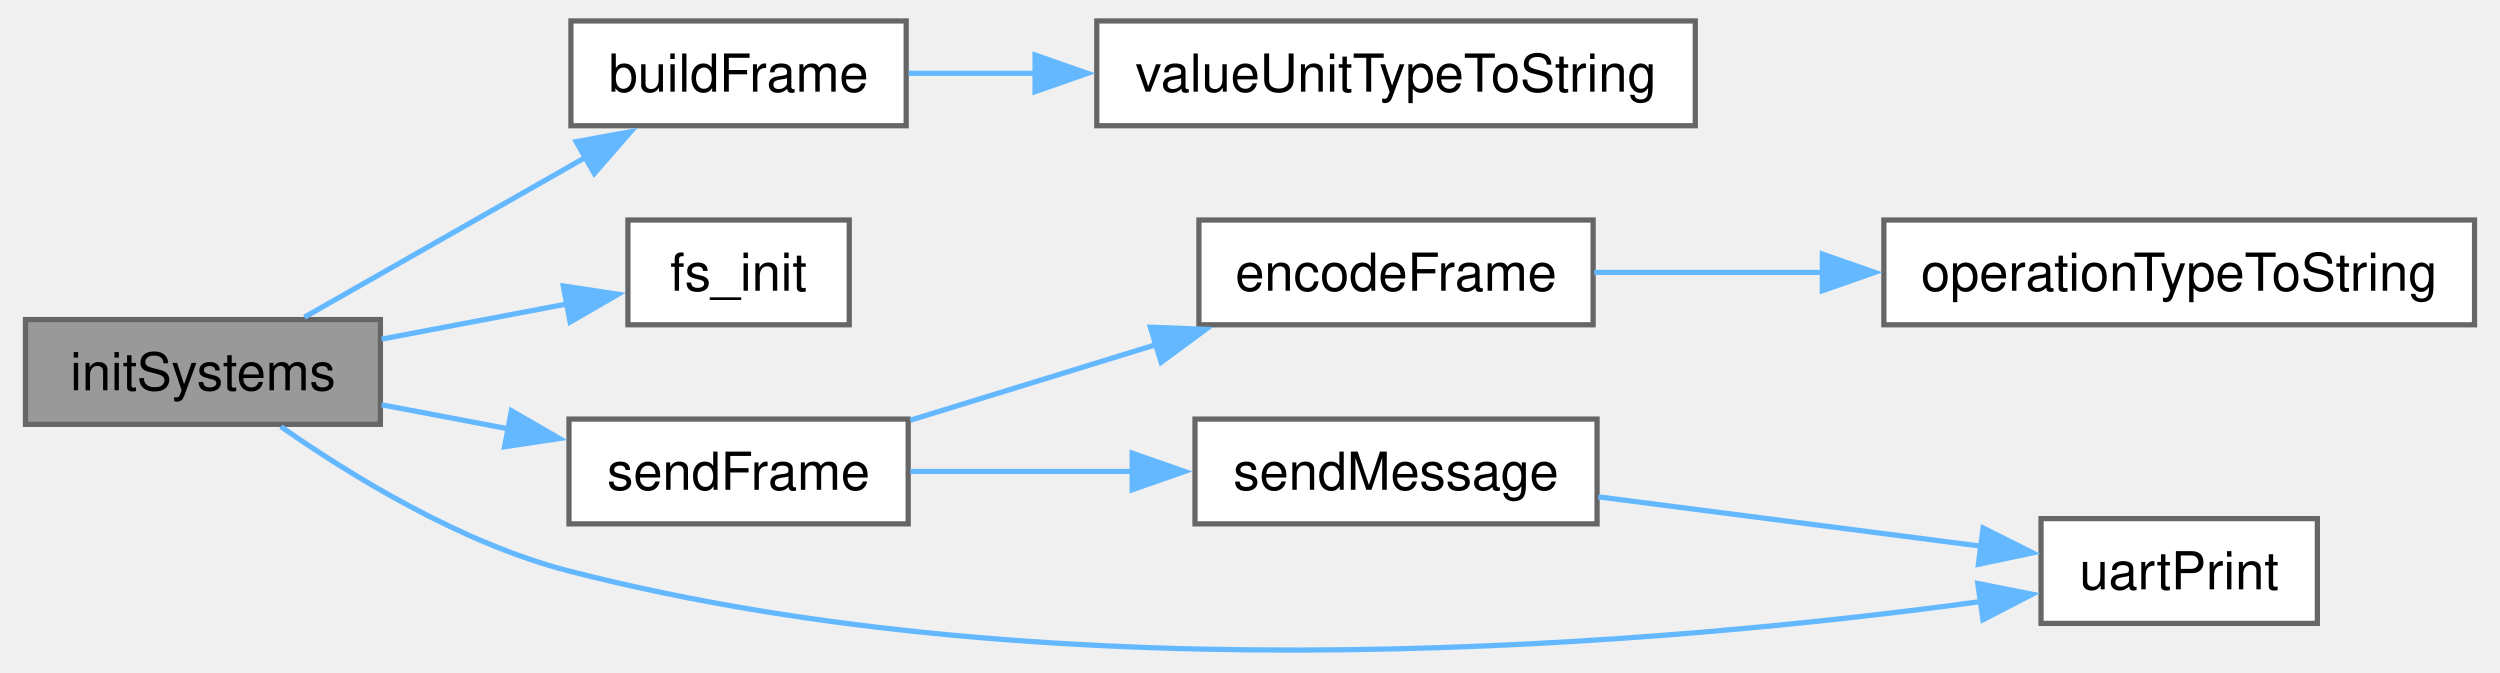
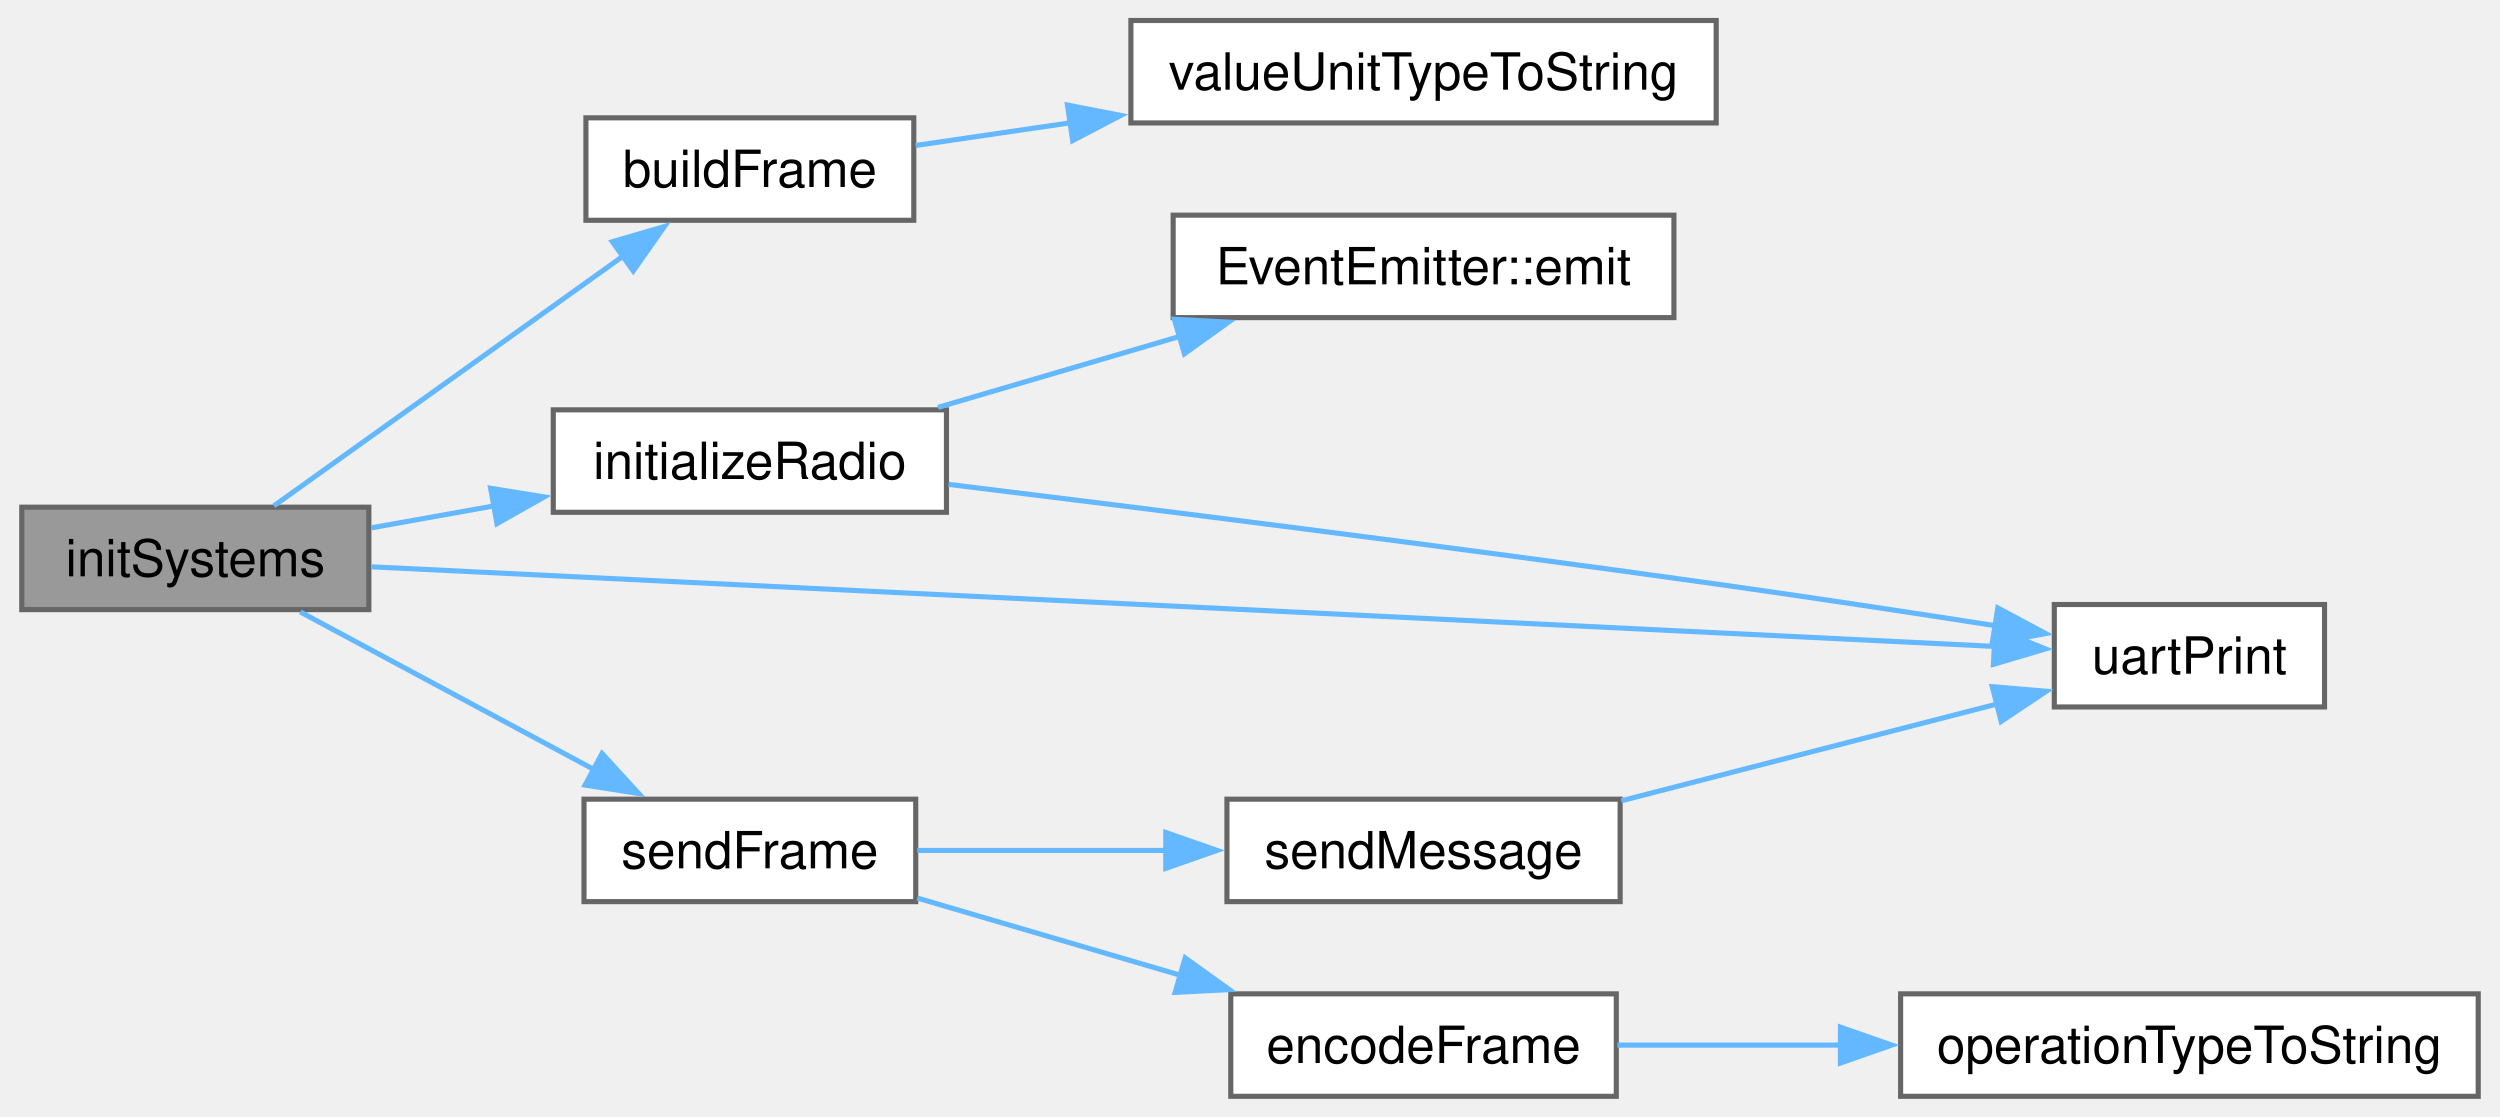
- <svg xmlns="http://www.w3.org/2000/svg" xmlns:xlink="http://www.w3.org/1999/xlink" width="476pt" height="128pt" viewBox="0.00 0.00 475.50 128.33">
-   <g id="graph0" class="graph" transform="scale(1 1) rotate(0) translate(4 124.33)">
+ <svg xmlns="http://www.w3.org/2000/svg" xmlns:xlink="http://www.w3.org/1999/xlink" width="488pt" height="218pt" viewBox="0.00 0.00 487.50 218.00">
+   <g id="graph0" class="graph" transform="scale(1 1) rotate(0) translate(4 214)">
    <g id="Node000001" class="node">
      <g id="a_Node000001">
        <a xlink:title=" ">
-           <polygon fill="#999999" stroke="#666666" points="67.75,-63.33 0,-63.33 0,-43.33 67.75,-43.33 67.75,-63.33" />
-           <text text-anchor="middle" x="33.88" y="-49.83" font-family="Helvetica,sans-Serif" font-size="10.00">initSystems</text>
+           <polygon fill="#999999" stroke="#666666" points="67.75,-115 0,-115 0,-95 67.75,-95 67.75,-115" />
+           <text text-anchor="middle" x="33.88" y="-101.5" font-family="Helvetica,sans-Serif" font-size="10.00">initSystems</text>
        </a>
      </g>
    </g>
    <g id="Node000002" class="node">
      <g id="a_Node000002">
        <a xlink:href="frame_8cpp.html#a5f43260949ee244d3ee66068eb1d7fc1" target="_top" xlink:title="Builds a Frame instance.">
-           <polygon fill="white" stroke="#666666" points="168.12,-120.33 104.12,-120.33 104.12,-100.33 168.12,-100.33 168.12,-120.33" />
-           <text text-anchor="middle" x="136.12" y="-106.83" font-family="Helvetica,sans-Serif" font-size="10.00">buildFrame</text>
+           <polygon fill="white" stroke="#666666" points="174.12,-191 110.12,-191 110.12,-171 174.12,-171 174.12,-191" />
+           <text text-anchor="middle" x="142.12" y="-177.5" font-family="Helvetica,sans-Serif" font-size="10.00">buildFrame</text>
        </a>
      </g>
    </g>
    <g id="edge1_Node000001_Node000002" class="edge">
      <g id="a_edge1_Node000001_Node000002">
        <a xlink:title=" ">
-           <path fill="none" stroke="#63b8ff" d="M53.26,-63.79C68.38,-72.38 90.05,-84.7 107.29,-94.51" />
-           <polygon fill="#63b8ff" stroke="#63b8ff" points="105.12,-97.29 115.54,-99.19 108.58,-91.21 105.12,-97.29" />
+           <path fill="none" stroke="#63b8ff" d="M49.2,-115.25C66.71,-127.77 96.57,-149.13 117.5,-164.1" />
+           <polygon fill="#63b8ff" stroke="#63b8ff" points="115.28,-166.82 125.45,-169.79 119.36,-161.12 115.28,-166.82" />
        </a>
      </g>
    </g>
    <g id="Node000004" class="node">
      <g id="a_Node000004">
-         <a xlink:href="storage_8cpp.html#afb19e37469a751aa61de3dcd0c70b4b0" target="_top" xlink:title="Initializes the file system on the SD card.">
-           <polygon fill="white" stroke="#666666" points="157.25,-82.33 115,-82.33 115,-62.33 157.25,-62.33 157.25,-82.33" />
-           <text text-anchor="middle" x="136.12" y="-68.83" font-family="Helvetica,sans-Serif" font-size="10.00">fs_init</text>
+         <a xlink:href="communication_8cpp.html#a520df448c1dc359f42111ac240081975" target="_top" xlink:title="Initializes the LoRa radio module.">
+           <polygon fill="white" stroke="#666666" points="180.5,-134 103.75,-134 103.75,-114 180.5,-114 180.5,-134" />
+           <text text-anchor="middle" x="142.12" y="-120.5" font-family="Helvetica,sans-Serif" font-size="10.00">initializeRadio</text>
        </a>
      </g>
    </g>
    <g id="edge3_Node000001_Node000004" class="edge">
      <g id="a_edge3_Node000001_Node000004">
        <a xlink:title=" ">
-           <path fill="none" stroke="#63b8ff" d="M67.98,-59.6C79.41,-61.77 92.18,-64.19 103.48,-66.33" />
-           <polygon fill="#63b8ff" stroke="#63b8ff" points="102.66,-69.74 113.14,-68.16 103.96,-62.86 102.66,-69.74" />
+           <path fill="none" stroke="#63b8ff" d="M68.2,-110.96C75.81,-112.32 84.06,-113.79 92.17,-115.25" />
+           <polygon fill="#63b8ff" stroke="#63b8ff" points="91.52,-118.69 101.98,-117 92.76,-111.79 91.52,-118.69" />
        </a>
      </g>
    </g>
-     <g id="Node000005" class="node">
-       <g id="a_Node000005">
-         <a xlink:href="send_8cpp.html#a752e7cc27f52d4ba064e691b3e240ed8" target="_top" xlink:title="Sends a Frame using LoRa.">
-           <polygon fill="white" stroke="#666666" points="168.5,-44.33 103.75,-44.33 103.75,-24.33 168.5,-24.33 168.5,-44.33" />
-           <text text-anchor="middle" x="136.12" y="-30.83" font-family="Helvetica,sans-Serif" font-size="10.00">sendFrame</text>
+     <g id="Node000006" class="node">
+       <g id="a_Node000006">
+         <a xlink:href="utils_8cpp.html#aacbcecbe6b5428e3571b06ab2104e706" target="_top" xlink:title="Prints a message to the UART with a timestamp and core number.">
+           <polygon fill="white" stroke="#666666" points="449.5,-96 396.75,-96 396.75,-76 449.5,-76 449.5,-96" />
+           <text text-anchor="middle" x="423.12" y="-82.5" font-family="Helvetica,sans-Serif" font-size="10.00">uartPrint</text>
        </a>
      </g>
    </g>
-     <g id="edge4_Node000001_Node000005" class="edge">
-       <g id="a_edge4_Node000001_Node000005">
+     <g id="edge11_Node000001_Node000006" class="edge">
+       <g id="a_edge11_Node000001_Node000006">
        <a xlink:title=" ">
-           <path fill="none" stroke="#63b8ff" d="M67.98,-47.06C75.73,-45.59 84.1,-44 92.21,-42.46" />
-           <polygon fill="#63b8ff" stroke="#63b8ff" points="92.76,-45.92 101.93,-40.62 91.45,-39.05 92.76,-45.92" />
+           <path fill="none" stroke="#63b8ff" d="M68.23,-103.36C140.32,-99.83 310.23,-91.49 385.33,-87.81" />
+           <polygon fill="#63b8ff" stroke="#63b8ff" points="385.21,-91.32 395.03,-87.33 384.87,-84.32 385.21,-91.32" />
        </a>
      </g>
    </g>
-     <g id="Node000009" class="node">
-       <g id="a_Node000009">
-         <a xlink:href="utils_8cpp.html#aacbcecbe6b5428e3571b06ab2104e706" target="_top" xlink:title="Prints a message to the UART with a timestamp and core number.">
-           <polygon fill="white" stroke="#666666" points="437.5,-25.33 384.75,-25.33 384.75,-5.33 437.5,-5.33 437.5,-25.33" />
-           <text text-anchor="middle" x="411.12" y="-11.83" font-family="Helvetica,sans-Serif" font-size="10.00">uartPrint</text>
+     <g id="Node000007" class="node">
+       <g id="a_Node000007">
+         <a xlink:href="send_8cpp.html#a752e7cc27f52d4ba064e691b3e240ed8" target="_top" xlink:title="Sends a Frame using LoRa.">
+           <polygon fill="white" stroke="#666666" points="174.5,-58 109.75,-58 109.75,-38 174.5,-38 174.5,-58" />
+           <text text-anchor="middle" x="142.12" y="-44.5" font-family="Helvetica,sans-Serif" font-size="10.00">sendFrame</text>
        </a>
      </g>
    </g>
-     <g id="edge9_Node000001_Node000009" class="edge">
-       <g id="a_edge9_Node000001_Node000009">
+     <g id="edge6_Node000001_Node000007" class="edge">
+       <g id="a_edge6_Node000001_Node000007">
        <a xlink:title=" ">
-           <path fill="none" stroke="#63b8ff" d="M48.75,-42.9C62.06,-33.59 83.12,-20.64 103.75,-15.33 198.44,9.06 315.13,-1.58 373.39,-9.52" />
-           <polygon fill="#63b8ff" stroke="#63b8ff" points="372.68,-12.95 383.07,-10.89 373.66,-6.02 372.68,-12.95" />
+           <path fill="none" stroke="#63b8ff" d="M54.36,-94.55C70.39,-85.95 93.35,-73.63 111.63,-63.82" />
+           <polygon fill="#63b8ff" stroke="#63b8ff" points="113.27,-66.92 120.43,-59.1 109.96,-60.75 113.27,-66.92" />
        </a>
      </g>
    </g>
    <g id="Node000003" class="node">
      <g id="a_Node000003">
        <a xlink:href="utils__converters_8cpp.html#ab4cb9e6b491bd7711c69c9167a2b9286" target="_top" xlink:title="Converts a ValueUnit to a string.">
-           <polygon fill="white" stroke="#666666" points="318.75,-120.33 204.5,-120.33 204.5,-100.33 318.75,-100.33 318.75,-120.33" />
-           <text text-anchor="middle" x="261.62" y="-106.83" font-family="Helvetica,sans-Serif" font-size="10.00">valueUnitTypeToString</text>
+           <polygon fill="white" stroke="#666666" points="330.75,-210 216.5,-210 216.5,-190 330.75,-190 330.75,-210" />
+           <text text-anchor="middle" x="273.62" y="-196.5" font-family="Helvetica,sans-Serif" font-size="10.00">valueUnitTypeToString</text>
        </a>
      </g>
    </g>
    <g id="edge2_Node000002_Node000003" class="edge">
      <g id="a_edge2_Node000002_Node000003">
        <a xlink:title=" ">
-           <path fill="none" stroke="#63b8ff" d="M168.61,-110.33C176.08,-110.33 184.33,-110.33 192.74,-110.33" />
-           <polygon fill="#63b8ff" stroke="#63b8ff" points="192.72,-113.83 202.72,-110.33 192.72,-106.83 192.72,-113.83" />
+           <path fill="none" stroke="#63b8ff" d="M174.47,-185.6C183.75,-186.96 194.29,-188.51 204.93,-190.07" />
+           <polygon fill="#63b8ff" stroke="#63b8ff" points="204.12,-193.49 214.52,-191.47 205.13,-186.56 204.12,-193.49" />
        </a>
      </g>
    </g>
-     <g id="Node000006" class="node">
-       <g id="a_Node000006">
-         <a xlink:href="frame_8cpp.html#ab53898fb6f45dfc657837a665a070959" target="_top" xlink:title="Encodes a Frame instance into a string.">
-           <polygon fill="white" stroke="#666666" points="299.25,-82.33 224,-82.33 224,-62.33 299.25,-62.33 299.25,-82.33" />
-           <text text-anchor="middle" x="261.62" y="-68.83" font-family="Helvetica,sans-Serif" font-size="10.00">encodeFrame</text>
+     <g id="Node000005" class="node">
+       <g id="a_Node000005">
+         <a xlink:href="class_event_emitter.html#a539d733505f9a793439a9cfc4f2af079" target="_top" xlink:title="Emits an event.">
+           <polygon fill="white" stroke="#666666" points="322.5,-172 224.75,-172 224.75,-152 322.5,-152 322.5,-172" />
+           <text text-anchor="middle" x="273.62" y="-158.5" font-family="Helvetica,sans-Serif" font-size="10.00">EventEmitter::emit</text>
        </a>
      </g>
    </g>
-     <g id="edge5_Node000005_Node000006" class="edge">
-       <g id="a_edge5_Node000005_Node000006">
+     <g id="edge4_Node000004_Node000005" class="edge">
+       <g id="a_edge4_Node000004_Node000005">
        <a xlink:title=" ">
-           <path fill="none" stroke="#63b8ff" d="M168.93,-44.12C183.19,-48.5 200.27,-53.76 215.79,-58.54" />
-           <polygon fill="#63b8ff" stroke="#63b8ff" points="214.73,-61.87 225.32,-61.47 216.79,-55.18 214.73,-61.87" />
+           <path fill="none" stroke="#63b8ff" d="M178.85,-134.48C193.43,-138.76 210.49,-143.77 226.02,-148.33" />
+           <polygon fill="#63b8ff" stroke="#63b8ff" points="224.98,-151.67 235.56,-151.12 226.95,-144.95 224.98,-151.67" />
+         </a>
+       </g>
+     </g>
+     <g id="edge5_Node000004_Node000006" class="edge">
+       <g id="a_edge5_Node000004_Node000006">
+         <a xlink:title=" ">
+           <path fill="none" stroke="#63b8ff" d="M180.9,-119.45C218.81,-114.81 278.88,-107.29 330.75,-100 348.83,-97.46 368.88,-94.41 385.58,-91.81" />
+           <polygon fill="#63b8ff" stroke="#63b8ff" points="385.72,-95.33 395.05,-90.33 384.63,-88.42 385.72,-95.33" />
        </a>
      </g>
    </g>
    <g id="Node000008" class="node">
      <g id="a_Node000008">
-         <a xlink:href="send_8cpp.html#adcc720dc971ce8b237b26df434b65bb2" target="_top" xlink:title="Sends a message using LoRa.">
-           <polygon fill="white" stroke="#666666" points="300,-44.33 223.25,-44.33 223.25,-24.33 300,-24.33 300,-44.33" />
-           <text text-anchor="middle" x="261.62" y="-30.83" font-family="Helvetica,sans-Serif" font-size="10.00">sendMessage</text>
+         <a xlink:href="frame_8cpp.html#ab53898fb6f45dfc657837a665a070959" target="_top" xlink:title="Encodes a Frame instance into a string.">
+           <polygon fill="white" stroke="#666666" points="311.25,-20 236,-20 236,0 311.25,0 311.25,-20" />
+           <text text-anchor="middle" x="273.62" y="-6.5" font-family="Helvetica,sans-Serif" font-size="10.00">encodeFrame</text>
        </a>
      </g>
    </g>
-     <g id="edge7_Node000005_Node000008" class="edge">
-       <g id="a_edge7_Node000005_Node000008">
+     <g id="edge7_Node000007_Node000008" class="edge">
+       <g id="a_edge7_Node000007_Node000008">
        <a xlink:title=" ">
-           <path fill="none" stroke="#63b8ff" d="M168.93,-34.33C181.9,-34.33 197.2,-34.33 211.54,-34.33" />
-           <polygon fill="#63b8ff" stroke="#63b8ff" points="211.26,-37.83 221.26,-34.33 211.26,-30.83 211.26,-37.83" />
+           <path fill="none" stroke="#63b8ff" d="M174.8,-38.7C190.28,-34.16 209.21,-28.61 226.27,-23.6" />
+           <polygon fill="#63b8ff" stroke="#63b8ff" points="227.1,-27.01 235.71,-20.83 225.13,-20.29 227.1,-27.01" />
        </a>
      </g>
    </g>
-     <g id="Node000007" class="node">
-       <g id="a_Node000007">
-         <a xlink:href="utils__converters_8cpp.html#a82a11ce999902359454fa904a13ae297" target="_top" xlink:title="Converts an OperationType to a string.">
-           <polygon fill="white" stroke="#666666" points="467.5,-82.33 354.75,-82.33 354.75,-62.33 467.5,-62.33 467.5,-82.33" />
-           <text text-anchor="middle" x="411.12" y="-68.83" font-family="Helvetica,sans-Serif" font-size="10.00">operationTypeToString</text>
+     <g id="Node000010" class="node">
+       <g id="a_Node000010">
+         <a xlink:href="send_8cpp.html#adcc720dc971ce8b237b26df434b65bb2" target="_top" xlink:title="Sends a message using LoRa.">
+           <polygon fill="white" stroke="#666666" points="312,-58 235.25,-58 235.25,-38 312,-38 312,-58" />
+           <text text-anchor="middle" x="273.62" y="-44.5" font-family="Helvetica,sans-Serif" font-size="10.00">sendMessage</text>
        </a>
      </g>
    </g>
-     <g id="edge6_Node000006_Node000007" class="edge">
-       <g id="a_edge6_Node000006_Node000007">
+     <g id="edge9_Node000007_Node000010" class="edge">
+       <g id="a_edge9_Node000007_Node000010">
        <a xlink:title=" ">
-           <path fill="none" stroke="#63b8ff" d="M299.46,-72.33C312.72,-72.33 328.13,-72.33 343.15,-72.33" />
-           <polygon fill="#63b8ff" stroke="#63b8ff" points="343.01,-75.83 353.01,-72.33 343.01,-68.83 343.01,-75.83" />
+           <path fill="none" stroke="#63b8ff" d="M174.8,-48C189.53,-48 207.37,-48 223.76,-48" />
+           <polygon fill="#63b8ff" stroke="#63b8ff" points="223.31,-51.5 233.31,-48 223.31,-44.5 223.31,-51.5" />
+         </a>
+       </g>
+     </g>
+     <g id="Node000009" class="node">
+       <g id="a_Node000009">
+         <a xlink:href="utils__converters_8cpp.html#a82a11ce999902359454fa904a13ae297" target="_top" xlink:title="Converts an OperationType to a string.">
+           <polygon fill="white" stroke="#666666" points="479.5,-20 366.75,-20 366.75,0 479.5,0 479.5,-20" />
+           <text text-anchor="middle" x="423.12" y="-6.5" font-family="Helvetica,sans-Serif" font-size="10.00">operationTypeToString</text>
        </a>
      </g>
    </g>
    <g id="edge8_Node000008_Node000009" class="edge">
      <g id="a_edge8_Node000008_Node000009">
        <a xlink:title=" ">
-           <path fill="none" stroke="#63b8ff" d="M300.23,-29.49C322.66,-26.6 351.01,-22.95 373.3,-20.07" />
-           <polygon fill="#63b8ff" stroke="#63b8ff" points="373.69,-23.55 383.16,-18.8 372.79,-16.61 373.69,-23.55" />
+           <path fill="none" stroke="#63b8ff" d="M311.46,-10C324.72,-10 340.13,-10 355.15,-10" />
+           <polygon fill="#63b8ff" stroke="#63b8ff" points="355.01,-13.5 365.01,-10 355.01,-6.5 355.01,-13.5" />
+         </a>
+       </g>
+     </g>
+     <g id="edge10_Node000010_Node000006" class="edge">
+       <g id="a_edge10_Node000010_Node000006">
+         <a xlink:title=" ">
+           <path fill="none" stroke="#63b8ff" d="M312.23,-57.69C334.76,-63.49 363.27,-70.84 385.61,-76.59" />
+           <polygon fill="#63b8ff" stroke="#63b8ff" points="384.64,-79.96 395.19,-79.06 386.38,-73.18 384.64,-79.96" />
        </a>
      </g>
    </g>
  </g>
</svg>
